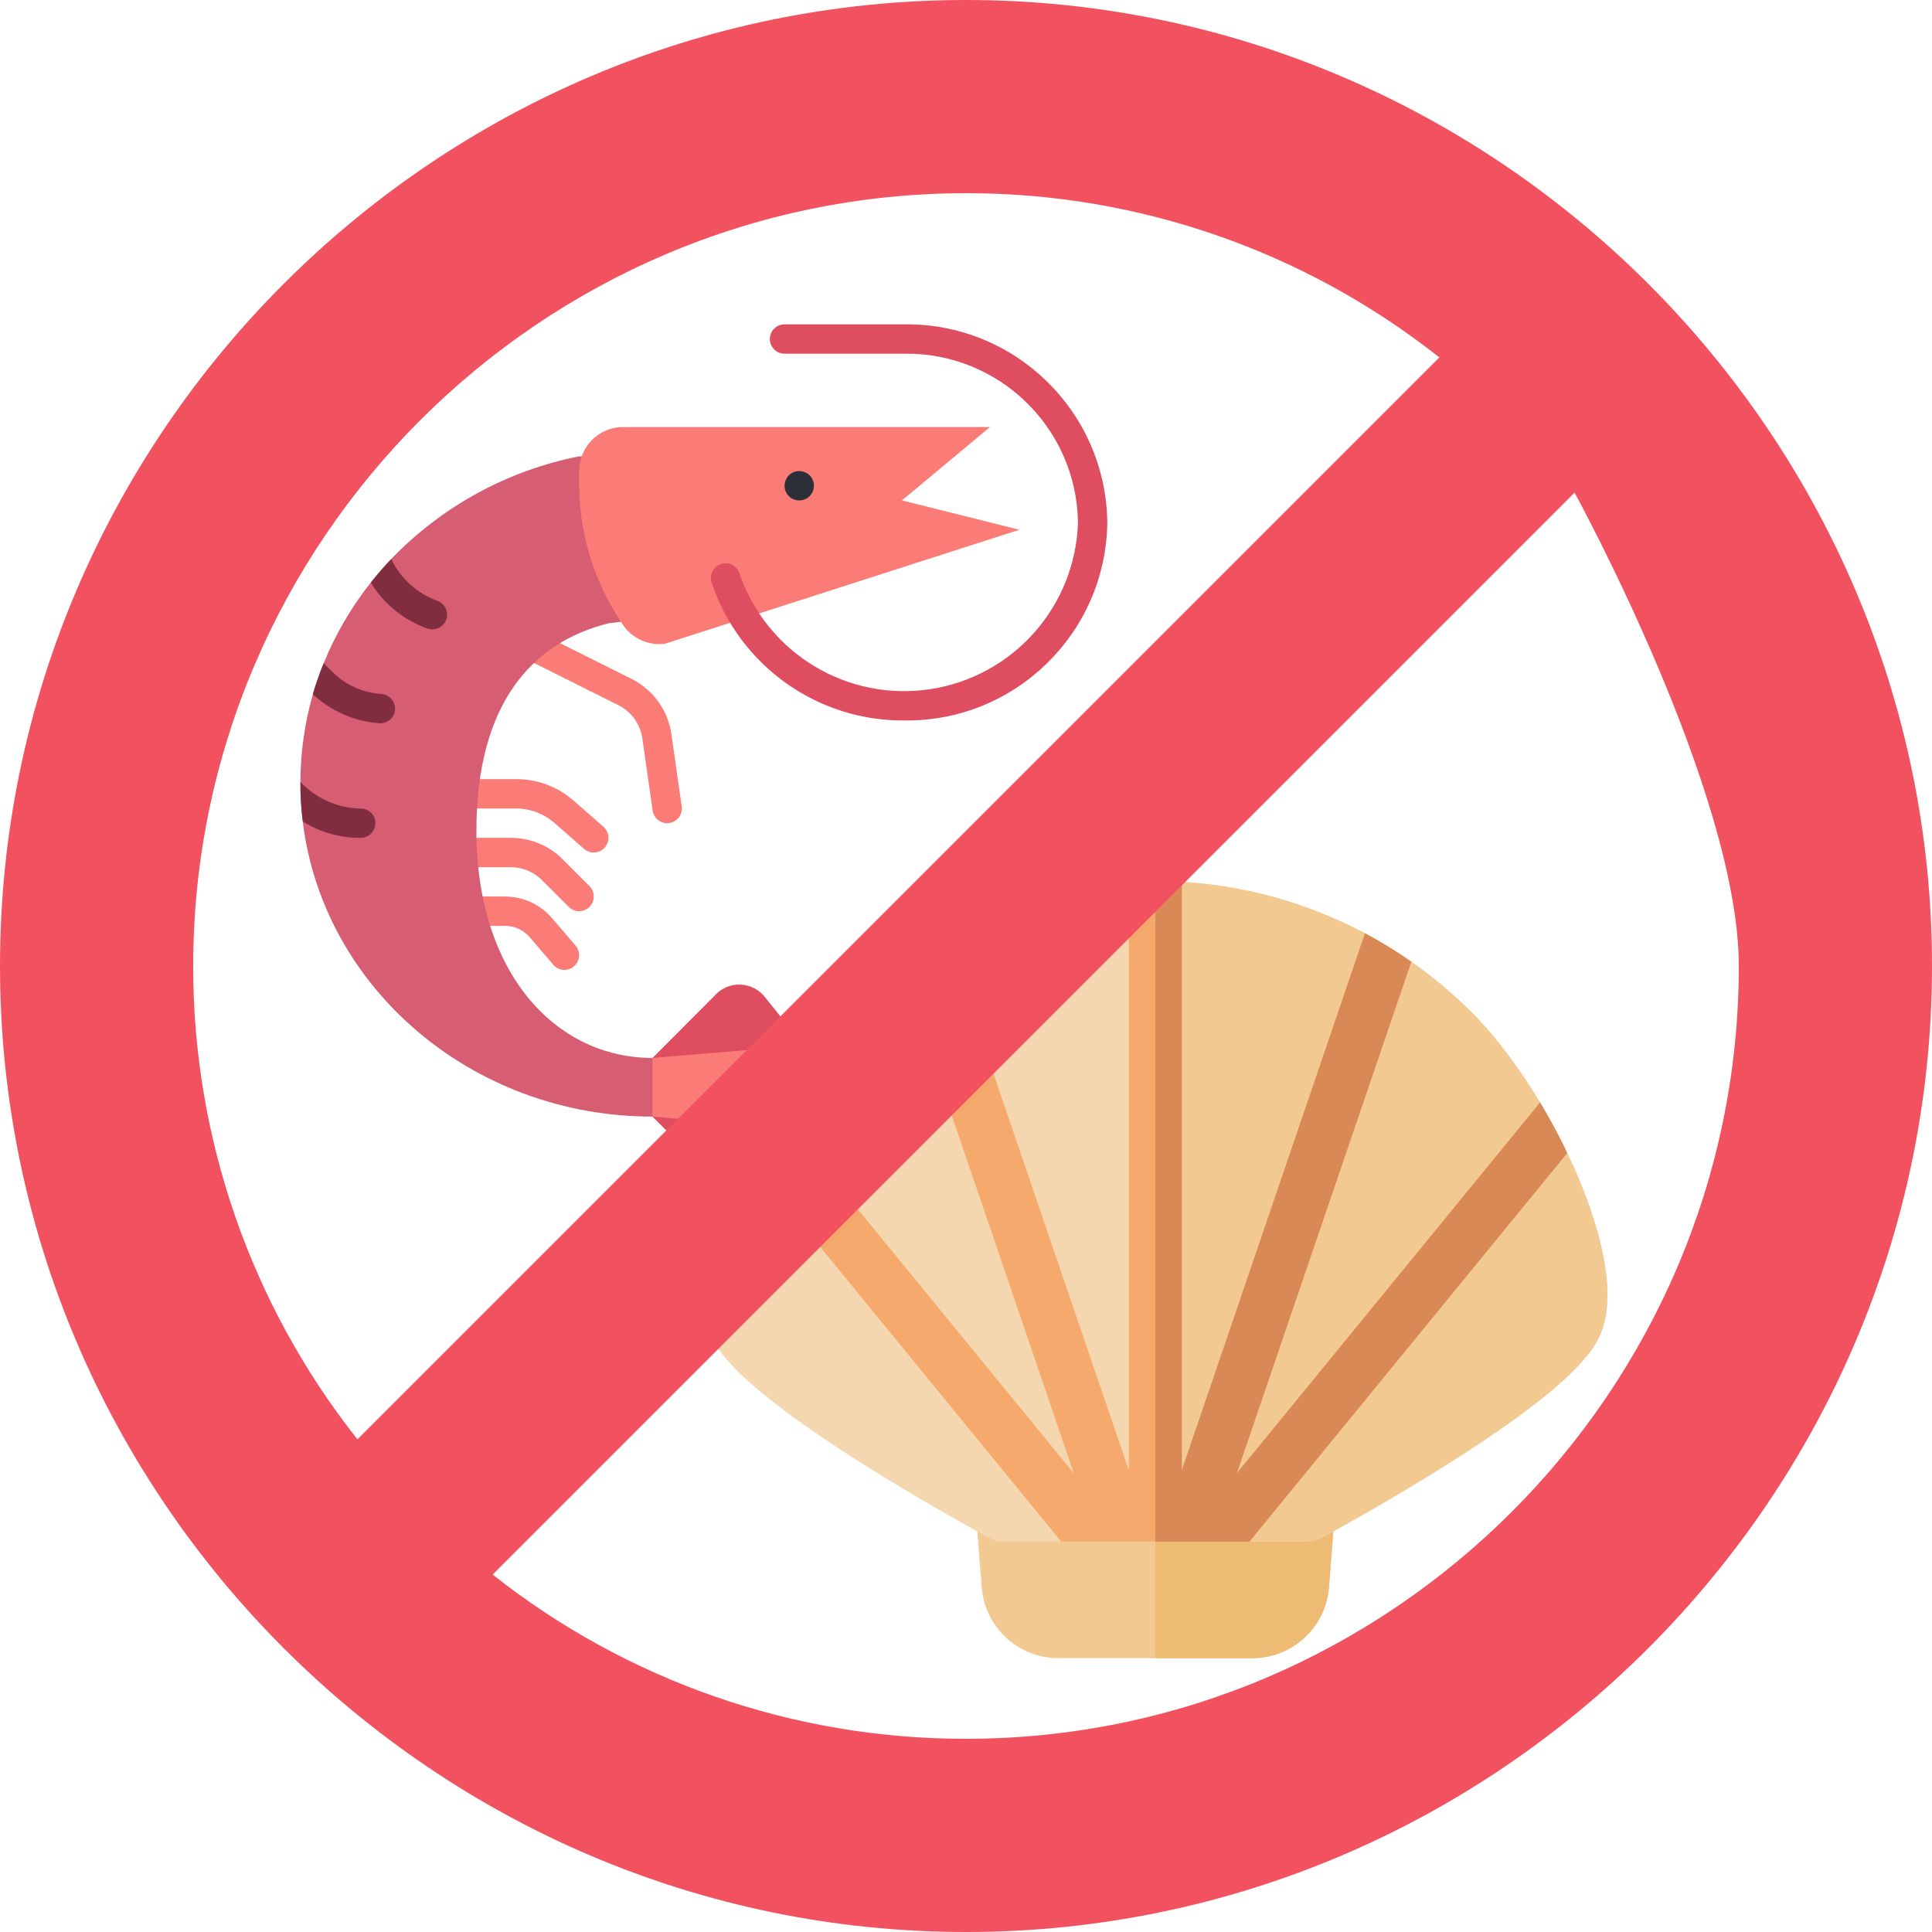
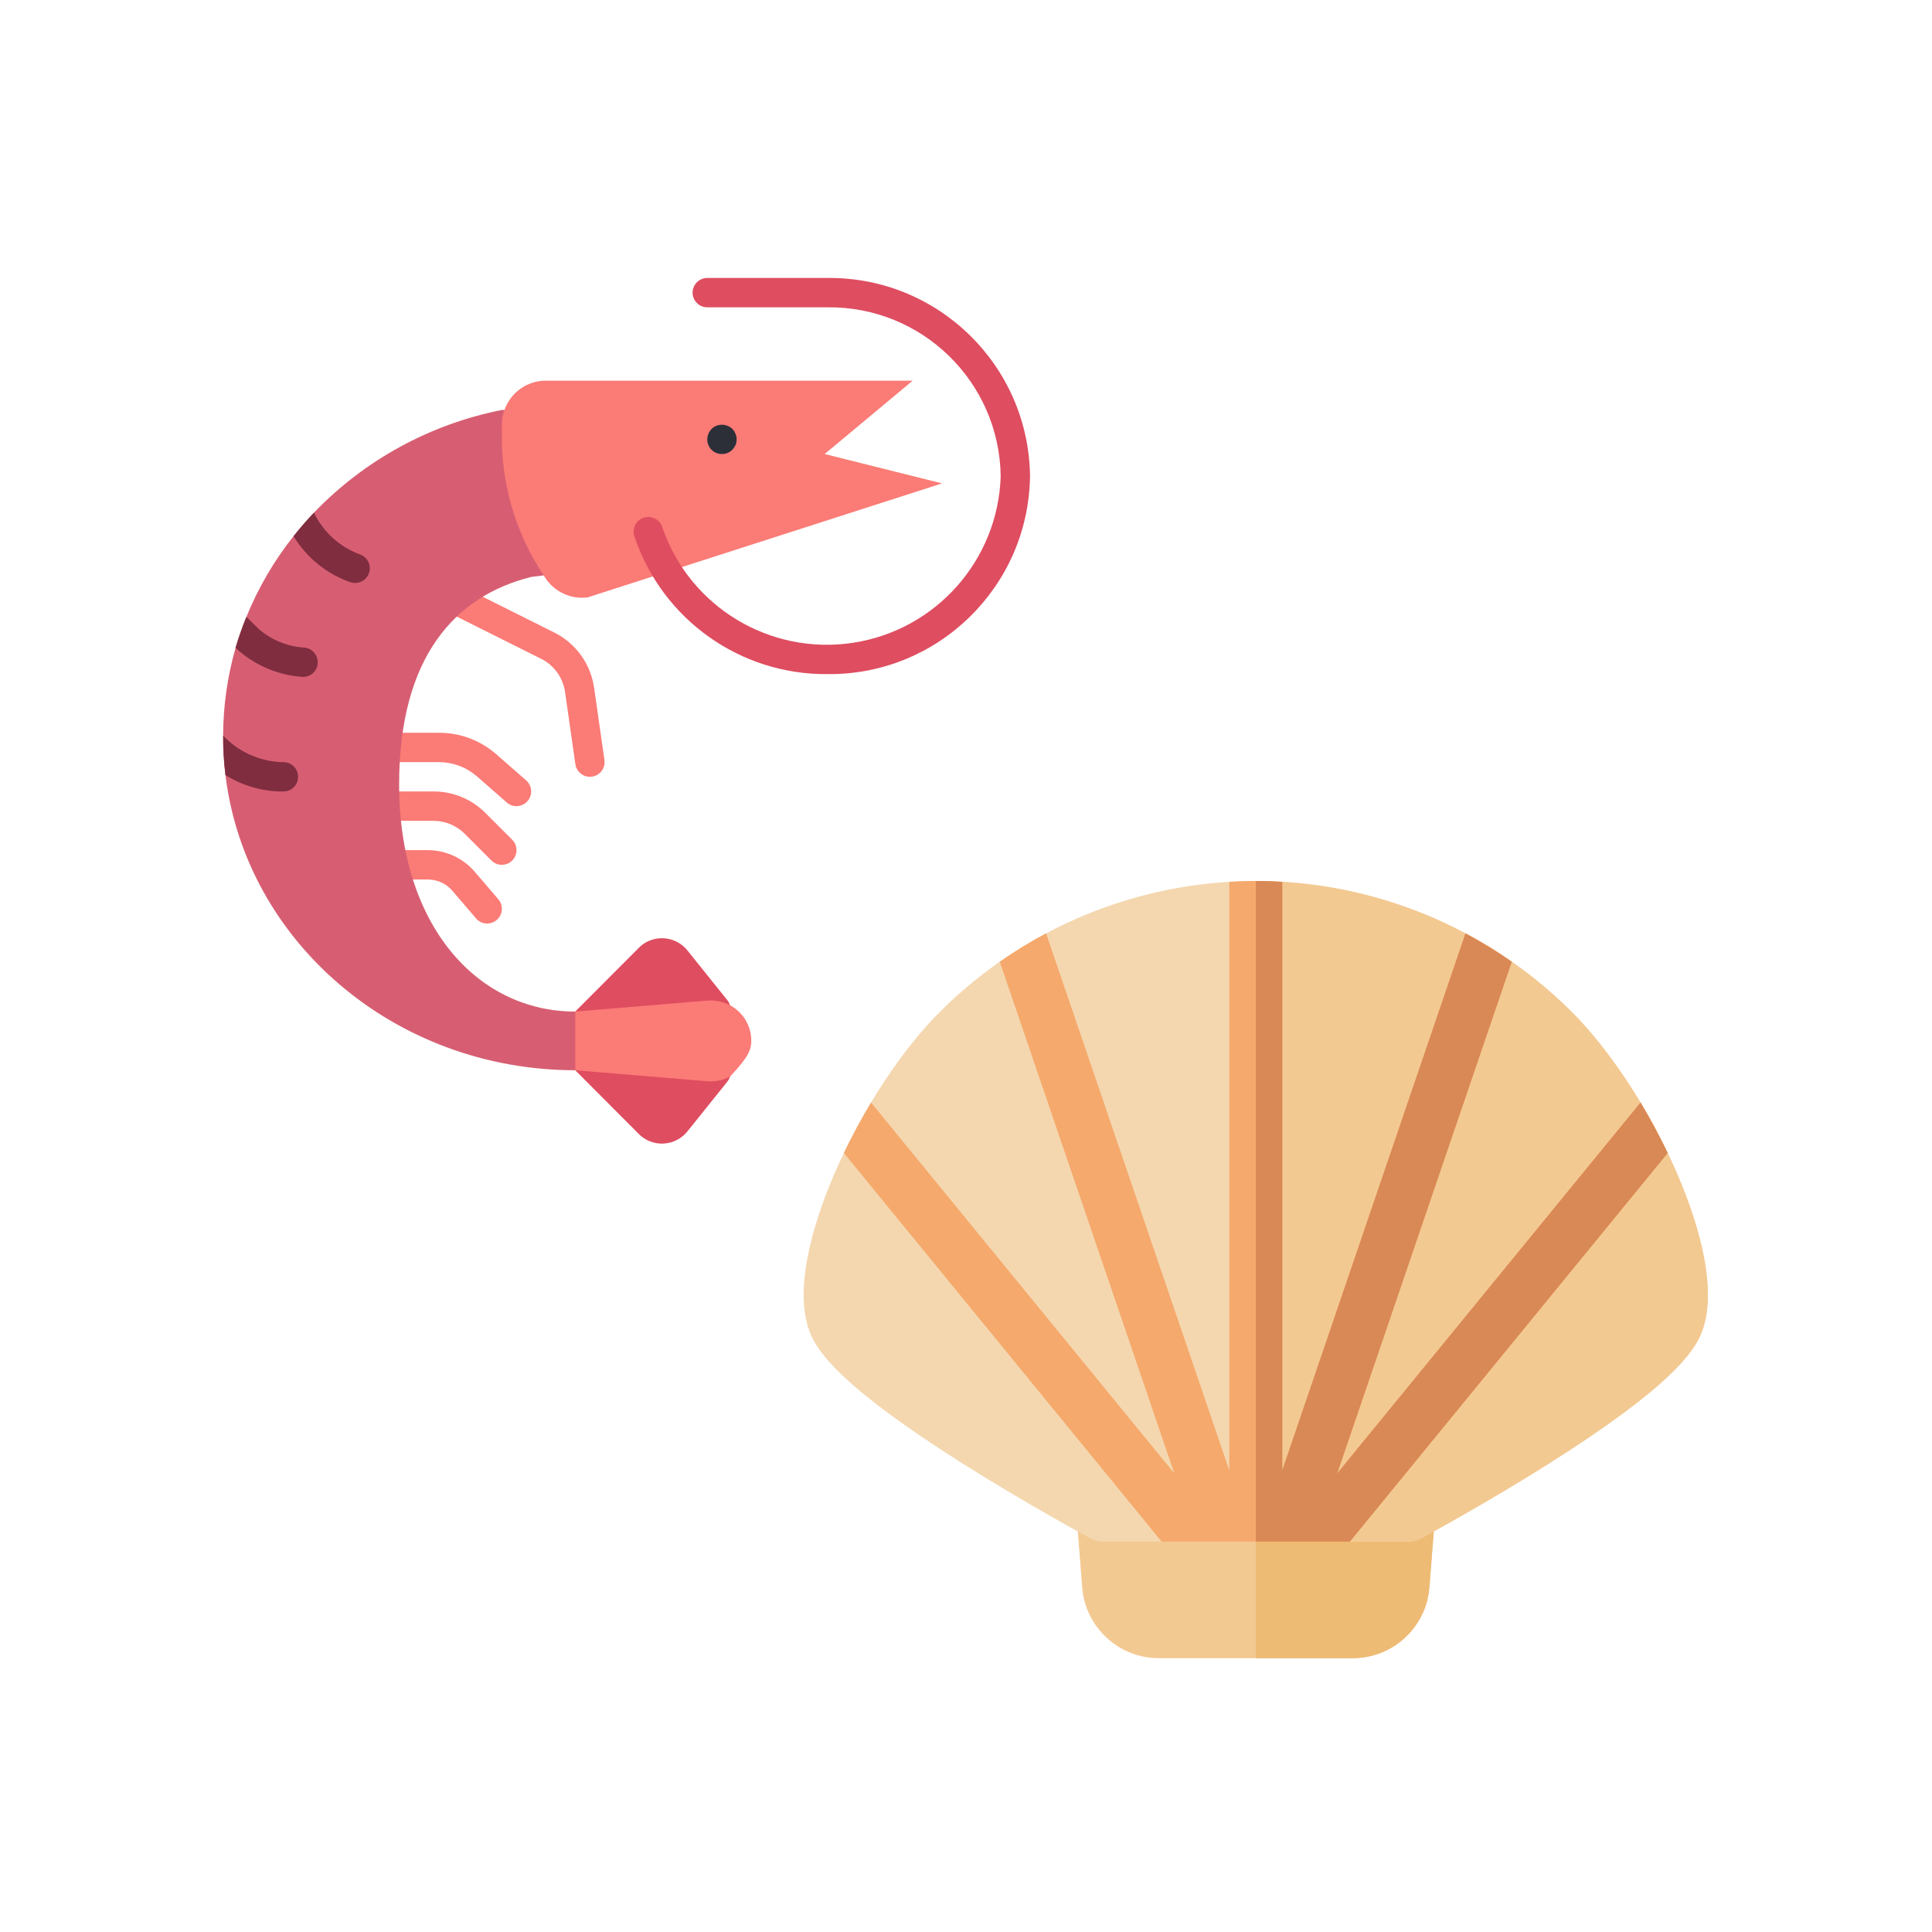
- <svg xmlns="http://www.w3.org/2000/svg" id="Component_25_1" data-name="Component 25 – 1" width="250" height="250" viewBox="0 0 250 250">
-   <g id="shrimp_1_" data-name="shrimp (1)" transform="translate(21.51 40.968)">
-     <g id="Group_244" data-name="Group 244" transform="translate(38.243 40.873)">
-       <path id="Path_109" data-name="Path 109" d="M128.006,314.229a1.891,1.891,0,0,1-1.342-.556l-3.472-3.471a5.734,5.734,0,0,0-4.027-1.669h-4.449a1.9,1.9,0,1,1,0-3.8h4.449a9.432,9.432,0,0,1,6.712,2.781l3.472,3.471a1.9,1.9,0,0,1-1.342,3.241Z" transform="translate(-112.818 -278.159)" fill="#fb7b76" />
-       <path id="Path_110" data-name="Path 110" d="M129.9,279.516a1.89,1.89,0,0,1-1.249-.469l-3.968-3.471a7.488,7.488,0,0,0-4.887-1.756h-5.084a1.9,1.9,0,1,1,0-3.8H119.8a11.181,11.181,0,0,1,7.387,2.694l3.967,3.471a1.9,1.9,0,0,1-1.251,3.328Z" transform="translate(-112.819 -251.04)" fill="#fb7b76" />
-       <path id="Path_111" data-name="Path 111" d="M126.11,348.941a1.9,1.9,0,0,1-1.442-.662l-2.976-3.471a4.168,4.168,0,0,0-3.161-1.563h-3.813a1.9,1.9,0,1,1,0-3.8h3.813a8.019,8.019,0,0,1,6.044,2.887l2.976,3.471a1.9,1.9,0,0,1-1.441,3.135Z" transform="translate(-112.819 -305.277)" fill="#fb7b76" />
-       <path id="Path_112" data-name="Path 112" d="M166.53,207.933a1.9,1.9,0,0,1-1.876-1.63l-1.336-9.35a5.7,5.7,0,0,0-3.092-4.29l-11.63-5.814a1.9,1.9,0,0,1,1.7-3.4l11.63,5.814a9.492,9.492,0,0,1,5.152,7.149l1.336,9.35a1.895,1.895,0,0,1-1.882,2.167Z" transform="translate(-139.953 -183.254)" fill="#fb7b76" />
+ <svg xmlns="http://www.w3.org/2000/svg" width="250" height="250" viewBox="0 0 250 250">
+   <g id="Group_259" data-name="Group 259" transform="translate(-805 -930)">
+     <rect id="Rectangle_80" data-name="Rectangle 80" width="250" height="250" transform="translate(805 930)" fill="none" />
+     <g id="Group_253" data-name="Group 253" transform="translate(804 361)">
+       <g id="animals" transform="translate(104.995 683)">
+         <path id="Path_103" data-name="Path 103" d="M190.317,365.97H165.132a9.949,9.949,0,0,1-9.871-9.13l-.713-9.122a3.428,3.428,0,0,1,3.418-3.695h39.518a3.428,3.428,0,0,1,3.418,3.695l-.712,9.122A9.95,9.95,0,0,1,190.317,365.97Zm0,0" transform="translate(-119.221 -265.404)" fill="#f3c992" />
+         <path id="Path_104" data-name="Path 104" d="M278.275,345.123a3.426,3.426,0,0,0-2.517-1.1H256V365.97h12.592a9.95,9.95,0,0,0,9.872-9.13l.712-9.122A3.43,3.43,0,0,0,278.275,345.123Zm0,0" transform="translate(-197.497 -265.404)" fill="#eebb75" />
+         <path id="Path_105" data-name="Path 105" d="M78.262,85.477H38.744a3.423,3.423,0,0,1-1.621-.408c-.329-.177-8.154-4.386-16.482-9.641C4.85,65.463,1.737,60.894.769,58.324-1.55,52.171,1.9,42.619,4.155,37.473,7.673,29.464,12.774,21.72,17.8,16.76A57.931,57.931,0,0,1,58.49,0h.025A57.932,57.932,0,0,1,99.2,16.759h0c5.028,4.961,10.129,12.7,13.647,20.714,2.26,5.146,5.705,14.7,3.387,20.851-.968,2.57-4.081,7.14-19.872,17.1-8.328,5.255-16.152,9.464-16.481,9.641A3.43,3.43,0,0,1,78.262,85.477Zm0,0" transform="translate(0)" fill="#f4d7af" />
+         <path id="Path_106" data-name="Path 106" d="M310.347,37.474C306.83,29.464,301.728,21.72,296.7,16.76h0A57.932,57.932,0,0,0,256.012,0H256V85.477h19.759a3.423,3.423,0,0,0,1.621-.408c.329-.177,8.154-4.386,16.482-9.641,15.791-9.964,18.9-14.533,19.871-17.1C316.053,52.171,312.608,42.619,310.347,37.474Zm0,0" transform="translate(-197.497)" fill="#f3c992" />
+         <path id="Path_107" data-name="Path 107" d="M125.849,28.667,86.6,76.657,109.19,10.449A57.95,57.95,0,0,0,103.2,6.777L79.492,76.263V.115C78.359.046,77.221,0,76.076,0h-.025c-1.144,0-2.283.046-3.415.115V76.263L48.93,6.777a57.867,57.867,0,0,0-5.993,3.672L65.526,76.66,26.279,28.667c-1.261,2.1-2.446,4.295-3.517,6.531L63.878,85.477H88.247L129.366,35.2C128.295,32.962,127.11,30.767,125.849,28.667Zm0,0" transform="translate(-17.561 0)" fill="#f5a96c" />
+         <path id="Path_108" data-name="Path 108" d="M309.3,35.2c-1.071-2.236-2.256-4.431-3.517-6.531l-39.246,47.99,22.587-66.208a57.95,57.95,0,0,0-5.992-3.672L259.428,76.263V.115C258.3.046,257.157,0,256.012,0H256V85.477h12.184Zm0,0" transform="translate(-197.497 0)" fill="#d98955" />
+       </g>
+       <g id="shrimp_1_" data-name="shrimp (1)" transform="translate(12.51 603.968)">
+         <g id="Group_244" data-name="Group 244" transform="translate(38.243 40.873)">
+           <path id="Path_109" data-name="Path 109" d="M128.006,314.229a1.891,1.891,0,0,1-1.342-.556l-3.472-3.471a5.734,5.734,0,0,0-4.027-1.669h-4.449a1.9,1.9,0,1,1,0-3.8h4.449a9.432,9.432,0,0,1,6.712,2.781l3.472,3.471a1.9,1.9,0,0,1-1.342,3.241Z" transform="translate(-112.818 -278.159)" fill="#fb7b76" />
+           <path id="Path_110" data-name="Path 110" d="M129.9,279.516a1.89,1.89,0,0,1-1.249-.469l-3.968-3.471a7.488,7.488,0,0,0-4.887-1.756h-5.084a1.9,1.9,0,1,1,0-3.8H119.8a11.181,11.181,0,0,1,7.387,2.694l3.967,3.471a1.9,1.9,0,0,1-1.251,3.328Z" transform="translate(-112.819 -251.04)" fill="#fb7b76" />
+           <path id="Path_111" data-name="Path 111" d="M126.11,348.941a1.9,1.9,0,0,1-1.442-.662l-2.976-3.471a4.168,4.168,0,0,0-3.161-1.563h-3.813a1.9,1.9,0,1,1,0-3.8h3.813a8.019,8.019,0,0,1,6.044,2.887l2.976,3.471a1.9,1.9,0,0,1-1.441,3.135Z" transform="translate(-112.819 -305.277)" fill="#fb7b76" />
+           <path id="Path_112" data-name="Path 112" d="M166.53,207.933a1.9,1.9,0,0,1-1.876-1.63l-1.336-9.35a5.7,5.7,0,0,0-3.092-4.29l-11.63-5.814a1.9,1.9,0,0,1,1.7-3.4l11.63,5.814a9.492,9.492,0,0,1,5.152,7.149l1.336,9.35a1.895,1.895,0,0,1-1.882,2.167Z" transform="translate(-139.953 -183.254)" fill="#fb7b76" />
+         </g>
+         <path id="Path_113" data-name="Path 113" d="M62.925,156.948l3.8-1.9v11.391l-3.8-1.9c-23.371,0-42.66-16.688-45.261-38.2a39.4,39.4,0,0,1-.3-4.993v-.114a41.635,41.635,0,0,1,1.614-11.353v-.019a41.317,41.317,0,0,1,1.4-3.987,42.619,42.619,0,0,1,6.094-10.442c.835-1.044,1.709-2.069,2.639-3.038a46.135,46.135,0,0,1,24.32-13.29h1.9c-.209.55,4.462,15.815,7.594,20.884l-5.7.722c-9.815,2.449-17.087,10.328-17.087,26.845C40.143,145.937,50.357,156.948,62.925,156.948Z" transform="translate(-0.001 -61.02)" fill="#d75e72" />
+         <path id="Path_114" data-name="Path 114" d="M239.2,75.044,193.327,89.8a5.717,5.717,0,0,1-5.449-2.487l-.209-.342c-.228-.342-.437-.665-.646-1.006a32.122,32.122,0,0,1-4.784-16.9V67.45a5.038,5.038,0,0,1,.3-1.785,5.655,5.655,0,0,1,5.392-3.911H235.4l-11.391,9.493Z" transform="translate(-128.808 -47.463)" fill="#fb7b76" />
+         <path id="Path_115" data-name="Path 115" d="M305.632,91.594a1.881,1.881,0,0,1-1.747-2.62,2.183,2.183,0,0,1,.4-.627,1.894,1.894,0,0,1,2.069-.4,1.71,1.71,0,0,1,1.025,1.025,1.593,1.593,0,0,1,.152.722,1.864,1.864,0,0,1-.133.721,2.809,2.809,0,0,1-.417.627,1.886,1.886,0,0,1-1.348.55Z" transform="translate(-223.722 -67.81)" fill="#2c2f38" />
+         <g id="Group_245" data-name="Group 245" transform="translate(62.925 1)">
+           <path id="Path_116" data-name="Path 116" d="M245.738,408.884a1.9,1.9,0,0,1-.418,1.188l-5.069,6.314a4.24,4.24,0,0,1-6.588.266l-8.031-8.05v-7.594l8.031-8.05a4.24,4.24,0,0,1,6.588.266l5.069,6.314a1.9,1.9,0,0,1,.418,1.188Z" transform="translate(-225.633 -306.08)" fill="#df4d60" />
+           <path id="Path_117" data-name="Path 117" d="M285.387,52.262a26.1,26.1,0,0,1-24.946-17.725,1.9,1.9,0,1,1,3.6-1.194,22.51,22.51,0,0,0,43.763-6.712A22.159,22.159,0,0,0,285.387,4.8h-15.55a1.9,1.9,0,1,1,0-3.8h15.55A25.958,25.958,0,0,1,311.6,26.632a25.957,25.957,0,0,1-26.218,25.63Z" transform="translate(-252.75 -1)" fill="#df4d60" />
+         </g>
+         <g id="Group_246" data-name="Group 246" transform="translate(17.359 31.378)">
+           <path id="Path_118" data-name="Path 118" d="M68.793,147.638a1.909,1.909,0,0,1-1.8,1.31,2.362,2.362,0,0,1-.608-.095,14.013,14.013,0,0,1-7.366-5.961c.835-1.044,1.709-2.069,2.639-3.038a10.717,10.717,0,0,0,5.942,5.392A1.9,1.9,0,0,1,68.793,147.638Z" transform="translate(-49.902 -139.854)" fill="#802d40" />
+           <path id="Path_119" data-name="Path 119" d="M35.369,207.449a1.891,1.891,0,0,1-1.88,1.785h-.114a14.087,14.087,0,0,1-8.638-3.759v-.019a41.316,41.316,0,0,1,1.4-3.987l1.671,1.633a9.991,9.991,0,0,0,5.772,2.335,1.908,1.908,0,0,1,1.785,2.012Z" transform="translate(-23.123 -187.989)" fill="#802d40" />
+           <path id="Path_120" data-name="Path 120" d="M27.061,276.969a1.892,1.892,0,0,1-1.861,1.936h-.285a13.884,13.884,0,0,1-7.252-2.126,39.4,39.4,0,0,1-.3-4.993v-.114a10.981,10.981,0,0,0,7.575,3.437h.228A1.884,1.884,0,0,1,27.061,276.969Z" transform="translate(-17.359 -242.833)" fill="#802d40" />
+         </g>
+         <path id="Path_121" data-name="Path 121" d="M248.415,433.564c0,1.044-.3,2.032-2.753,4.613a5.249,5.249,0,0,1-2.487.627,3.382,3.382,0,0,1-.437-.019l-17.106-1.424v-7.594l17.106-1.424a5.416,5.416,0,0,1,2.924.608,5.216,5.216,0,0,1,2.753,4.613Z" transform="translate(-162.708 -333.838)" fill="#fb7b76" />
+       </g>
    </g>
-     <path id="Path_113" data-name="Path 113" d="M62.925,156.948l3.8-1.9v11.391l-3.8-1.9c-23.371,0-42.66-16.688-45.261-38.2a39.4,39.4,0,0,1-.3-4.993v-.114a41.635,41.635,0,0,1,1.614-11.353v-.019a41.317,41.317,0,0,1,1.4-3.987,42.619,42.619,0,0,1,6.094-10.442c.835-1.044,1.709-2.069,2.639-3.038a46.135,46.135,0,0,1,24.32-13.29h1.9c-.209.55,4.462,15.815,7.594,20.884l-5.7.722c-9.815,2.449-17.087,10.328-17.087,26.845C40.143,145.937,50.357,156.948,62.925,156.948Z" transform="translate(-0.001 -61.02)" fill="#d75e72" />
-     <path id="Path_114" data-name="Path 114" d="M239.2,75.044,193.327,89.8a5.717,5.717,0,0,1-5.449-2.487l-.209-.342c-.228-.342-.437-.665-.646-1.006a32.122,32.122,0,0,1-4.784-16.9V67.45a5.038,5.038,0,0,1,.3-1.785,5.655,5.655,0,0,1,5.392-3.911H235.4l-11.391,9.493Z" transform="translate(-128.808 -47.463)" fill="#fb7b76" />
-     <path id="Path_115" data-name="Path 115" d="M305.632,91.594a1.881,1.881,0,0,1-1.747-2.62,2.183,2.183,0,0,1,.4-.627,1.894,1.894,0,0,1,2.069-.4,1.71,1.71,0,0,1,1.025,1.025,1.593,1.593,0,0,1,.152.722,1.864,1.864,0,0,1-.133.721,2.809,2.809,0,0,1-.417.627,1.886,1.886,0,0,1-1.348.55Z" transform="translate(-223.722 -67.81)" fill="#2c2f38" />
-     <g id="Group_245" data-name="Group 245" transform="translate(62.925 1)">
-       <path id="Path_116" data-name="Path 116" d="M245.738,408.884a1.9,1.9,0,0,1-.418,1.188l-5.069,6.314a4.24,4.24,0,0,1-6.588.266l-8.031-8.05v-7.594l8.031-8.05a4.24,4.24,0,0,1,6.588.266l5.069,6.314a1.9,1.9,0,0,1,.418,1.188Z" transform="translate(-225.633 -306.08)" fill="#df4d60" />
-       <path id="Path_117" data-name="Path 117" d="M285.387,52.262a26.1,26.1,0,0,1-24.946-17.725,1.9,1.9,0,1,1,3.6-1.194,22.51,22.51,0,0,0,43.763-6.712A22.159,22.159,0,0,0,285.387,4.8h-15.55a1.9,1.9,0,1,1,0-3.8h15.55A25.958,25.958,0,0,1,311.6,26.632a25.957,25.957,0,0,1-26.218,25.63Z" transform="translate(-252.75 -1)" fill="#df4d60" />
-     </g>
-     <g id="Group_246" data-name="Group 246" transform="translate(17.359 31.378)">
-       <path id="Path_118" data-name="Path 118" d="M68.793,147.638a1.909,1.909,0,0,1-1.8,1.31,2.362,2.362,0,0,1-.608-.095,14.013,14.013,0,0,1-7.366-5.961c.835-1.044,1.709-2.069,2.639-3.038a10.717,10.717,0,0,0,5.942,5.392A1.9,1.9,0,0,1,68.793,147.638Z" transform="translate(-49.902 -139.854)" fill="#802d40" />
-       <path id="Path_119" data-name="Path 119" d="M35.369,207.449a1.891,1.891,0,0,1-1.88,1.785h-.114a14.087,14.087,0,0,1-8.638-3.759v-.019a41.316,41.316,0,0,1,1.4-3.987l1.671,1.633a9.991,9.991,0,0,0,5.772,2.335,1.908,1.908,0,0,1,1.785,2.012Z" transform="translate(-23.123 -187.989)" fill="#802d40" />
-       <path id="Path_120" data-name="Path 120" d="M27.061,276.969a1.892,1.892,0,0,1-1.861,1.936h-.285a13.884,13.884,0,0,1-7.252-2.126,39.4,39.4,0,0,1-.3-4.993v-.114a10.981,10.981,0,0,0,7.575,3.437h.228A1.884,1.884,0,0,1,27.061,276.969Z" transform="translate(-17.359 -242.833)" fill="#802d40" />
-     </g>
-     <path id="Path_121" data-name="Path 121" d="M248.415,433.564c0,1.044-.3,2.032-2.753,4.613a5.249,5.249,0,0,1-2.487.627,3.382,3.382,0,0,1-.437-.019l-17.106-1.424v-7.594l17.106-1.424a5.416,5.416,0,0,1,2.924.608,5.216,5.216,0,0,1,2.753,4.613Z" transform="translate(-162.708 -333.838)" fill="#fb7b76" />
  </g>
-   <g id="animals" transform="translate(90.995 114)">
-     <path id="Path_103" data-name="Path 103" d="M190.317,365.97H165.132a9.949,9.949,0,0,1-9.871-9.13l-.713-9.122a3.428,3.428,0,0,1,3.418-3.695h39.518a3.428,3.428,0,0,1,3.418,3.695l-.712,9.122A9.95,9.95,0,0,1,190.317,365.97Zm0,0" transform="translate(-119.221 -265.404)" fill="#f3c992" />
-     <path id="Path_104" data-name="Path 104" d="M278.275,345.123a3.426,3.426,0,0,0-2.517-1.1H256V365.97h12.592a9.95,9.95,0,0,0,9.872-9.13l.712-9.122A3.43,3.43,0,0,0,278.275,345.123Zm0,0" transform="translate(-197.497 -265.404)" fill="#eebb75" />
-     <path id="Path_105" data-name="Path 105" d="M78.262,85.477H38.744a3.423,3.423,0,0,1-1.621-.408c-.329-.177-8.154-4.386-16.482-9.641C4.85,65.463,1.737,60.894.769,58.324-1.55,52.171,1.9,42.619,4.155,37.473,7.673,29.464,12.774,21.72,17.8,16.76A57.931,57.931,0,0,1,58.49,0h.025A57.932,57.932,0,0,1,99.2,16.759h0c5.028,4.961,10.129,12.7,13.647,20.714,2.26,5.146,5.705,14.7,3.387,20.851-.968,2.57-4.081,7.14-19.872,17.1-8.328,5.255-16.152,9.464-16.481,9.641A3.43,3.43,0,0,1,78.262,85.477Zm0,0" transform="translate(0)" fill="#f4d7af" />
-     <path id="Path_106" data-name="Path 106" d="M310.347,37.474C306.83,29.464,301.728,21.72,296.7,16.76h0A57.932,57.932,0,0,0,256.012,0H256V85.477h19.759a3.423,3.423,0,0,0,1.621-.408c.329-.177,8.154-4.386,16.482-9.641,15.791-9.964,18.9-14.533,19.871-17.1C316.053,52.171,312.608,42.619,310.347,37.474Zm0,0" transform="translate(-197.497)" fill="#f3c992" />
-     <path id="Path_107" data-name="Path 107" d="M125.849,28.667,86.6,76.657,109.19,10.449A57.95,57.95,0,0,0,103.2,6.777L79.492,76.263V.115C78.359.046,77.221,0,76.076,0h-.025c-1.144,0-2.283.046-3.415.115V76.263L48.93,6.777a57.867,57.867,0,0,0-5.993,3.672L65.526,76.66,26.279,28.667c-1.261,2.1-2.446,4.295-3.517,6.531L63.878,85.477H88.247L129.366,35.2C128.295,32.962,127.11,30.767,125.849,28.667Zm0,0" transform="translate(-17.561 0)" fill="#f5a96c" />
-     <path id="Path_108" data-name="Path 108" d="M309.3,35.2c-1.071-2.236-2.256-4.431-3.517-6.531l-39.246,47.99,22.587-66.208a57.95,57.95,0,0,0-5.992-3.672L259.428,76.263V.115C258.3.046,257.157,0,256.012,0H256V85.477h12.184Zm0,0" transform="translate(-197.497 0)" fill="#d98955" />
-   </g>
-   <path id="Icon_material-do-not-disturb-alt" data-name="Icon material-do-not-disturb-alt" d="M128,3C59.25,3,3,59.25,3,128S59.25,253,128,253s125-56.25,125-125S196.75,3,128,3ZM28,128C28,73,73,28,128,28a98.512,98.512,0,0,1,61.25,21.25l-140,140A98.512,98.512,0,0,1,28,128ZM128,228a98.512,98.512,0,0,1-61.25-21.25l140-140S228,105.5,228,128C228,183,183,228,128,228Z" transform="translate(-3 -3)" fill="#f25260" />
</svg>
